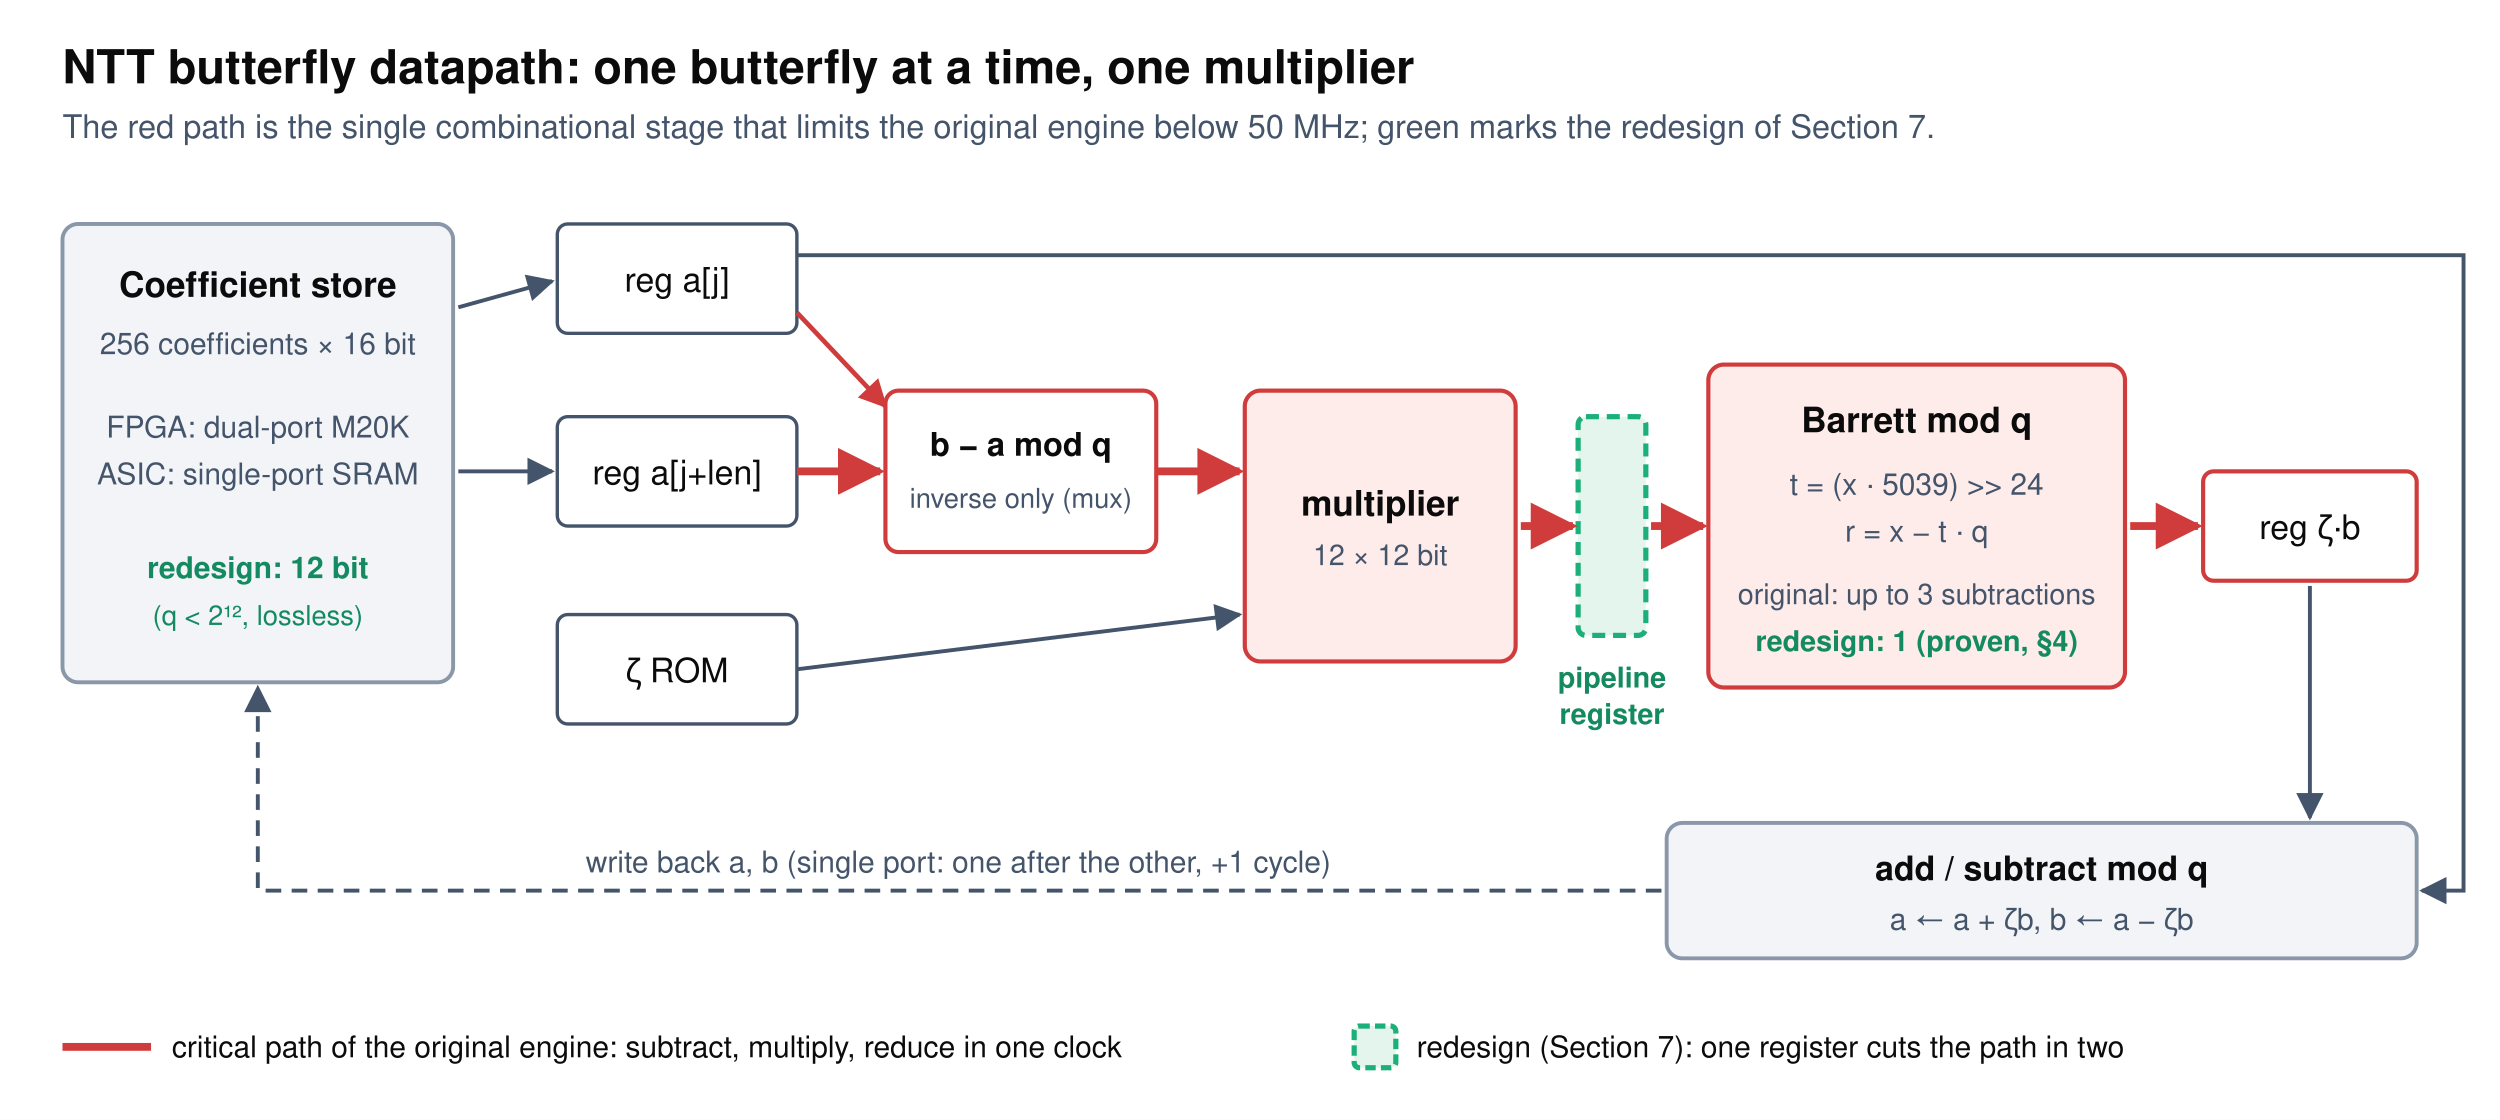
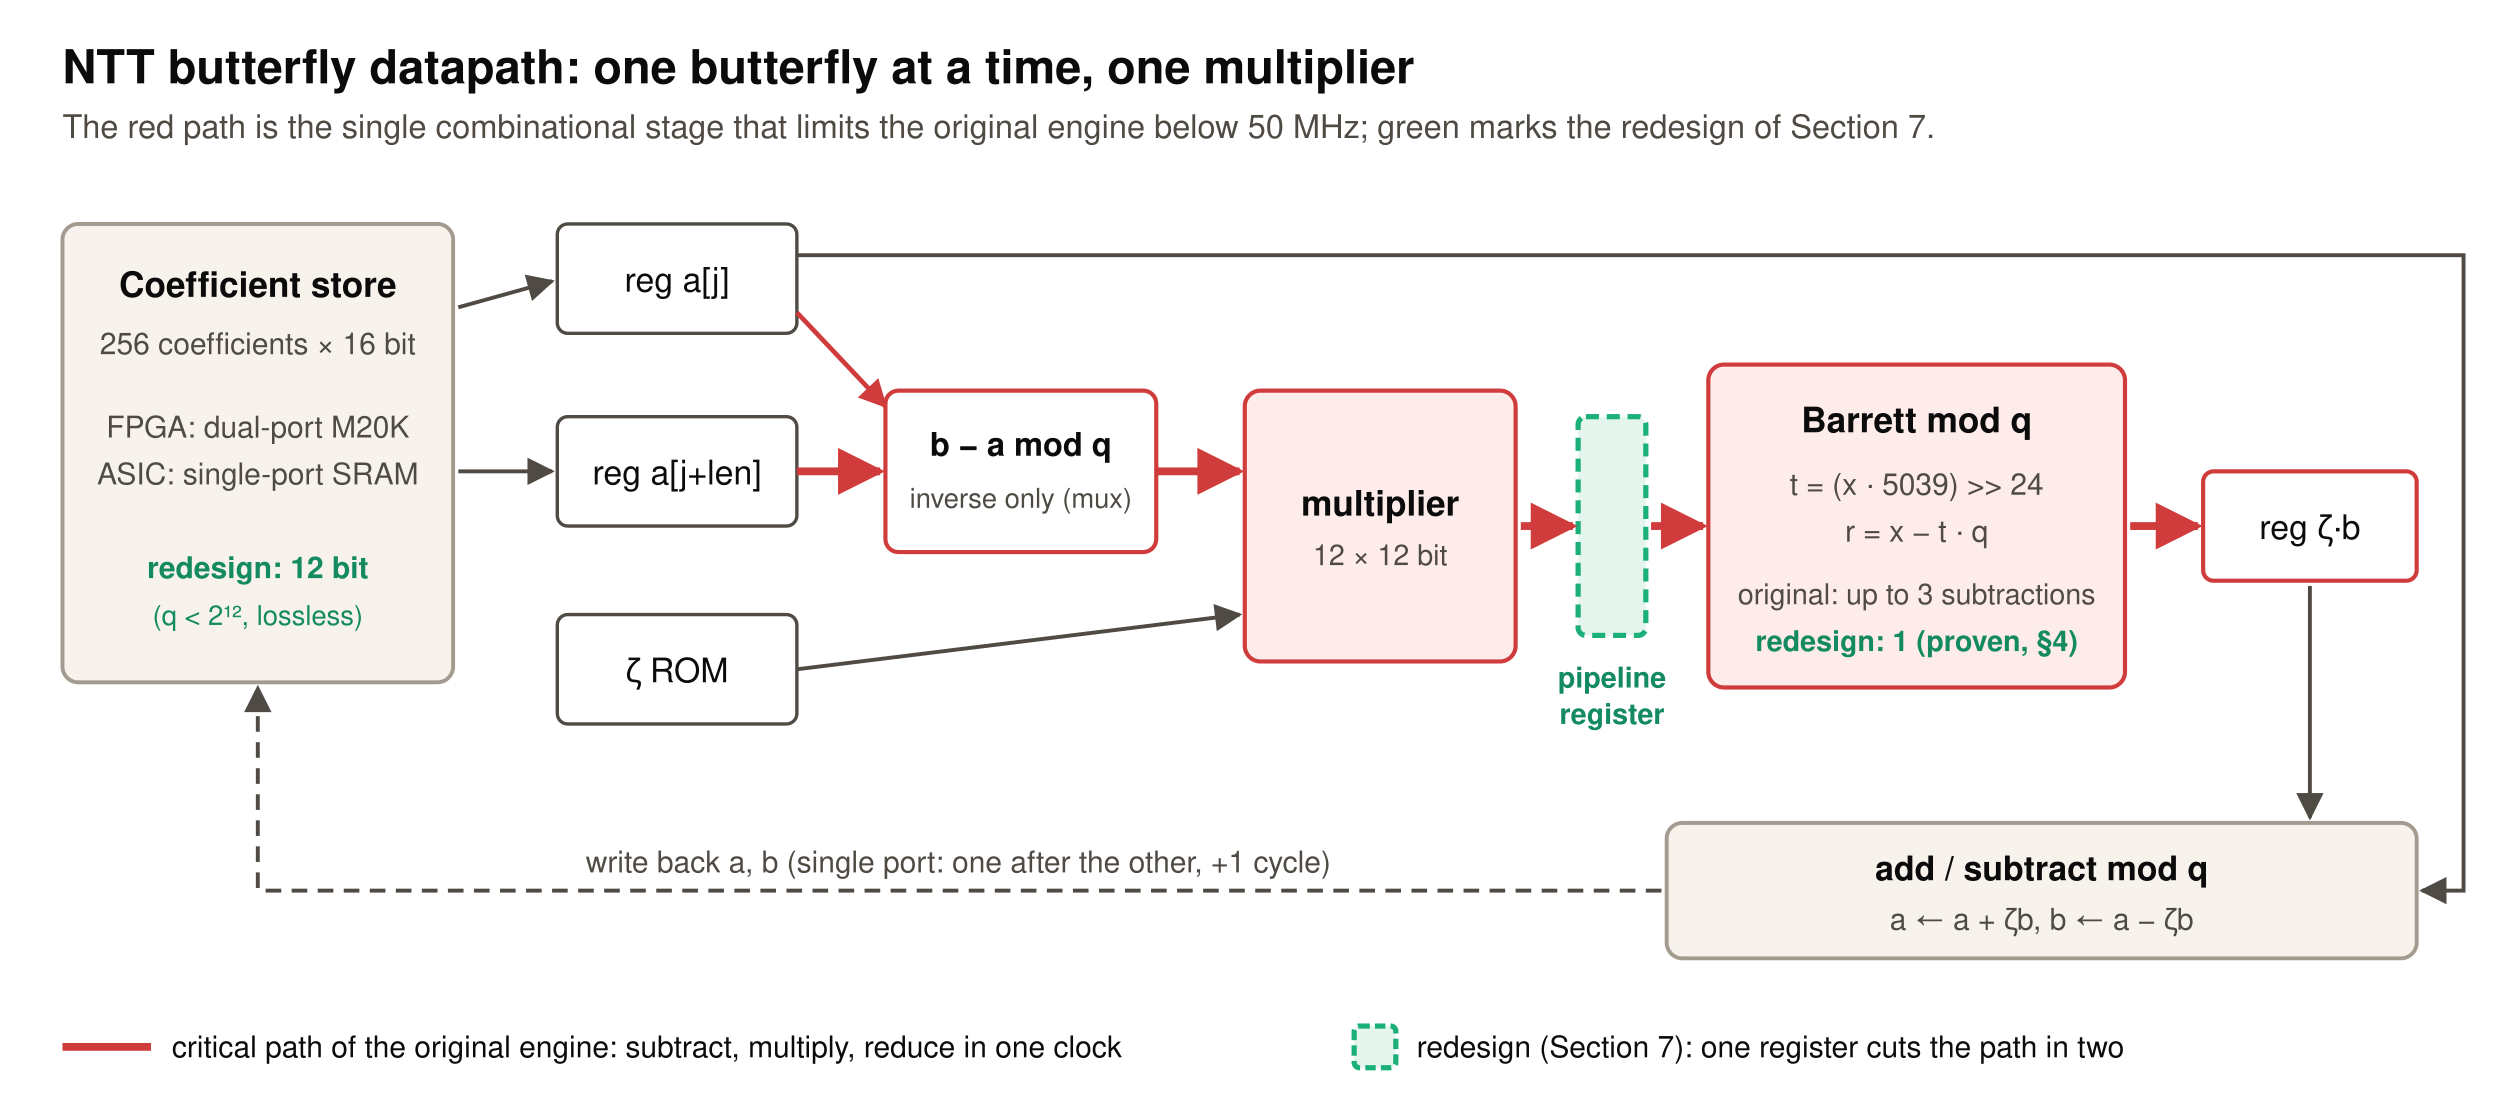
<svg xmlns="http://www.w3.org/2000/svg" viewBox="0 0 960 430" width="960" height="430" font-family="Helvetica, Arial, sans-serif">
  <defs>
    <marker id="g" viewBox="0 0 10 10" refX="9" refY="5" markerWidth="7" markerHeight="7" orient="auto">
-       <path d="M0,0 L10,5 L0,10 z" fill="#44546a" />
+       <path d="M0,0 L10,5 L0,10 z" fill="#4f4a44" />
    </marker>
    <marker id="r" viewBox="0 0 10 10" refX="9" refY="5" markerWidth="6" markerHeight="6" orient="auto">
      <path d="M0,0 L10,5 L0,10 z" fill="#d03b3b" />
    </marker>
  </defs>
  <rect width="960" height="430" fill="#ffffff" />
  <text x="24" y="32" font-size="18" font-weight="bold" fill="#0b0b0b">NTT butterfly datapath: one butterfly at a time, one multiplier</text>
-   <text x="24" y="53" font-size="12.5" fill="#44546a">The red path is the single combinational stage that limits the original engine below 50 MHz; green marks the redesign of Section 7.</text>
-   <rect x="24" y="86" width="150" height="176" rx="6" fill="#f2f4f7" stroke="#8a97a8" stroke-width="1.5" />
+   <text x="24" y="53" font-size="12.5" fill="#4f4a44">The red path is the single combinational stage that limits the original engine below 50 MHz; green marks the redesign of Section 7.</text>
+   <rect x="24" y="86" width="150" height="176" rx="6" fill="#f7f3ec" stroke="#a39b8f" stroke-width="1.5" />
  <text x="99" y="114" text-anchor="middle" font-size="13.5" font-weight="bold" fill="#0b0b0b">Coefficient store</text>
-   <text x="99" y="136" text-anchor="middle" font-size="11.5" fill="#44546a">256 coefficients × 16 bit</text>
-   <text x="99" y="168" text-anchor="middle" font-size="11.5" fill="#44546a">FPGA: dual-port M20K</text>
-   <text x="99" y="186" text-anchor="middle" font-size="11.5" fill="#44546a">ASIC: single-port SRAM</text>
+   <text x="99" y="136" text-anchor="middle" font-size="11.5" fill="#4f4a44">256 coefficients × 16 bit</text>
+   <text x="99" y="168" text-anchor="middle" font-size="11.5" fill="#4f4a44">FPGA: dual-port M20K</text>
+   <text x="99" y="186" text-anchor="middle" font-size="11.5" fill="#4f4a44">ASIC: single-port SRAM</text>
  <text x="99" y="222" text-anchor="middle" font-size="11.5" font-weight="bold" fill="#138a5f">redesign: 12 bit</text>
  <text x="99" y="240" text-anchor="middle" font-size="10.5" fill="#138a5f">(q &lt; 2¹², lossless)</text>
-   <rect x="214" y="86" width="92" height="42" rx="4" fill="#ffffff" stroke="#44546a" stroke-width="1.3" />
+   <rect x="214" y="86" width="92" height="42" rx="4" fill="#ffffff" stroke="#4f4a44" stroke-width="1.3" />
  <text x="260" y="112" text-anchor="middle" font-size="13" fill="#0b0b0b">reg a[j]</text>
-   <rect x="214" y="160" width="92" height="42" rx="4" fill="#ffffff" stroke="#44546a" stroke-width="1.3" />
+   <rect x="214" y="160" width="92" height="42" rx="4" fill="#ffffff" stroke="#4f4a44" stroke-width="1.3" />
  <text x="260" y="186" text-anchor="middle" font-size="13" fill="#0b0b0b">reg a[j+len]</text>
-   <rect x="214" y="236" width="92" height="42" rx="4" fill="#ffffff" stroke="#44546a" stroke-width="1.3" />
+   <rect x="214" y="236" width="92" height="42" rx="4" fill="#ffffff" stroke="#4f4a44" stroke-width="1.3" />
  <text x="260" y="262" text-anchor="middle" font-size="13" fill="#0b0b0b">ζ ROM</text>
-   <line x1="176" y1="118" x2="212" y2="108" stroke="#44546a" stroke-width="1.5" marker-end="url(#g)" />
-   <line x1="176" y1="181" x2="212" y2="181" stroke="#44546a" stroke-width="1.5" marker-end="url(#g)" />
+   <line x1="176" y1="118" x2="212" y2="108" stroke="#4f4a44" stroke-width="1.5" marker-end="url(#g)" />
+   <line x1="176" y1="181" x2="212" y2="181" stroke="#4f4a44" stroke-width="1.5" marker-end="url(#g)" />
  <rect x="340" y="150" width="104" height="62" rx="5" fill="#ffffff" stroke="#d03b3b" stroke-width="1.6" />
  <text x="392" y="175" text-anchor="middle" font-size="12.5" font-weight="bold" fill="#0b0b0b">b − a mod q</text>
-   <text x="392" y="195" text-anchor="middle" font-size="10.5" fill="#44546a">inverse only (mux)</text>
+   <text x="392" y="195" text-anchor="middle" font-size="10.5" fill="#4f4a44">inverse only (mux)</text>
  <line x1="306" y1="181" x2="338" y2="181" stroke="#d03b3b" stroke-width="3" marker-end="url(#r)" />
  <line x1="306" y1="120" x2="340" y2="156" stroke="#d03b3b" stroke-width="1.8" marker-end="url(#r)" />
  <rect x="478" y="150" width="104" height="104" rx="6" fill="#fdecea" stroke="#d03b3b" stroke-width="1.6" />
  <text x="530" y="198" text-anchor="middle" font-size="13.5" font-weight="bold" fill="#0b0b0b">multiplier</text>
-   <text x="530" y="217" text-anchor="middle" font-size="11" fill="#44546a">12 × 12 bit</text>
+   <text x="530" y="217" text-anchor="middle" font-size="11" fill="#4f4a44">12 × 12 bit</text>
  <line x1="444" y1="181" x2="476" y2="181" stroke="#d03b3b" stroke-width="3" marker-end="url(#r)" />
-   <line x1="306" y1="257" x2="476" y2="236" stroke="#44546a" stroke-width="1.5" marker-end="url(#g)" />
+   <line x1="306" y1="257" x2="476" y2="236" stroke="#4f4a44" stroke-width="1.5" marker-end="url(#g)" />
  <rect x="606" y="160" width="26" height="84" rx="3" fill="#e3f5ec" stroke="#1baf7a" stroke-width="2" stroke-dasharray="5,3" />
  <line x1="584" y1="202" x2="604" y2="202" stroke="#d03b3b" stroke-width="3" marker-end="url(#r)" />
  <text x="619" y="264" text-anchor="middle" font-size="11" font-weight="bold" fill="#138a5f">pipeline</text>
  <text x="619" y="278" text-anchor="middle" font-size="11" font-weight="bold" fill="#138a5f">register</text>
  <rect x="656" y="140" width="160" height="124" rx="6" fill="#fdecea" stroke="#d03b3b" stroke-width="1.6" />
  <text x="736" y="166" text-anchor="middle" font-size="13.5" font-weight="bold" fill="#0b0b0b">Barrett mod q</text>
-   <text x="736" y="190" text-anchor="middle" font-size="11.5" fill="#44546a">t = (x · 5039) &gt;&gt; 24</text>
-   <text x="736" y="208" text-anchor="middle" font-size="11.5" fill="#44546a">r = x − t · q</text>
-   <text x="736" y="232" text-anchor="middle" font-size="11" fill="#44546a">original: up to 3 subtractions</text>
+   <text x="736" y="190" text-anchor="middle" font-size="11.5" fill="#4f4a44">t = (x · 5039) &gt;&gt; 24</text>
+   <text x="736" y="208" text-anchor="middle" font-size="11.5" fill="#4f4a44">r = x − t · q</text>
+   <text x="736" y="232" text-anchor="middle" font-size="11" fill="#4f4a44">original: up to 3 subtractions</text>
  <text x="736" y="250" text-anchor="middle" font-size="11" font-weight="bold" fill="#138a5f">redesign: 1 (proven, §4)</text>
  <line x1="634" y1="202" x2="654" y2="202" stroke="#d03b3b" stroke-width="3" marker-end="url(#r)" />
  <rect x="846" y="181" width="82" height="42" rx="4" fill="#ffffff" stroke="#d03b3b" stroke-width="1.6" />
  <text x="887" y="207" text-anchor="middle" font-size="13" fill="#0b0b0b">reg ζ·b</text>
  <line x1="818" y1="202" x2="844" y2="202" stroke="#d03b3b" stroke-width="3" marker-end="url(#r)" />
-   <rect x="640" y="316" width="288" height="52" rx="6" fill="#f2f4f7" stroke="#8a97a8" stroke-width="1.5" />
+   <rect x="640" y="316" width="288" height="52" rx="6" fill="#f7f3ec" stroke="#a39b8f" stroke-width="1.5" />
  <text x="784" y="338" text-anchor="middle" font-size="13" font-weight="bold" fill="#0b0b0b">add / subtract mod q</text>
-   <text x="784" y="357" text-anchor="middle" font-size="11.5" fill="#44546a">a ← a + ζb,  b ← a − ζb</text>
-   <line x1="887" y1="225" x2="887" y2="314" stroke="#44546a" stroke-width="1.5" marker-end="url(#g)" />
-   <polyline points="306,98 946,98 946,342 930,342" fill="none" stroke="#44546a" stroke-width="1.5" marker-end="url(#g)" />
-   <polyline points="638,342 99,342 99,264" fill="none" stroke="#44546a" stroke-width="1.5" stroke-dasharray="6,4" marker-end="url(#g)" />
-   <text x="368" y="335" text-anchor="middle" font-size="11.5" fill="#44546a">write back a, b (single port: one after the other, +1 cycle)</text>
+   <text x="784" y="357" text-anchor="middle" font-size="11.5" fill="#4f4a44">a ← a + ζb,  b ← a − ζb</text>
+   <line x1="887" y1="225" x2="887" y2="314" stroke="#4f4a44" stroke-width="1.5" marker-end="url(#g)" />
+   <polyline points="306,98 946,98 946,342 930,342" fill="none" stroke="#4f4a44" stroke-width="1.5" marker-end="url(#g)" />
+   <polyline points="638,342 99,342 99,264" fill="none" stroke="#4f4a44" stroke-width="1.5" stroke-dasharray="6,4" marker-end="url(#g)" />
+   <text x="368" y="335" text-anchor="middle" font-size="11.5" fill="#4f4a44">write back a, b (single port: one after the other, +1 cycle)</text>
  <line x1="24" y1="402" x2="58" y2="402" stroke="#d03b3b" stroke-width="3" />
  <text x="66" y="406" font-size="11.5" fill="#0b0b0b">critical path of the original engine: subtract, multiply, reduce in one clock</text>
  <rect x="520" y="394" width="16" height="16" rx="2" fill="#e3f5ec" stroke="#1baf7a" stroke-width="2" stroke-dasharray="4,2" />
  <text x="544" y="406" font-size="11.5" fill="#0b0b0b">redesign (Section 7): one register cuts the path in two</text>
</svg>
